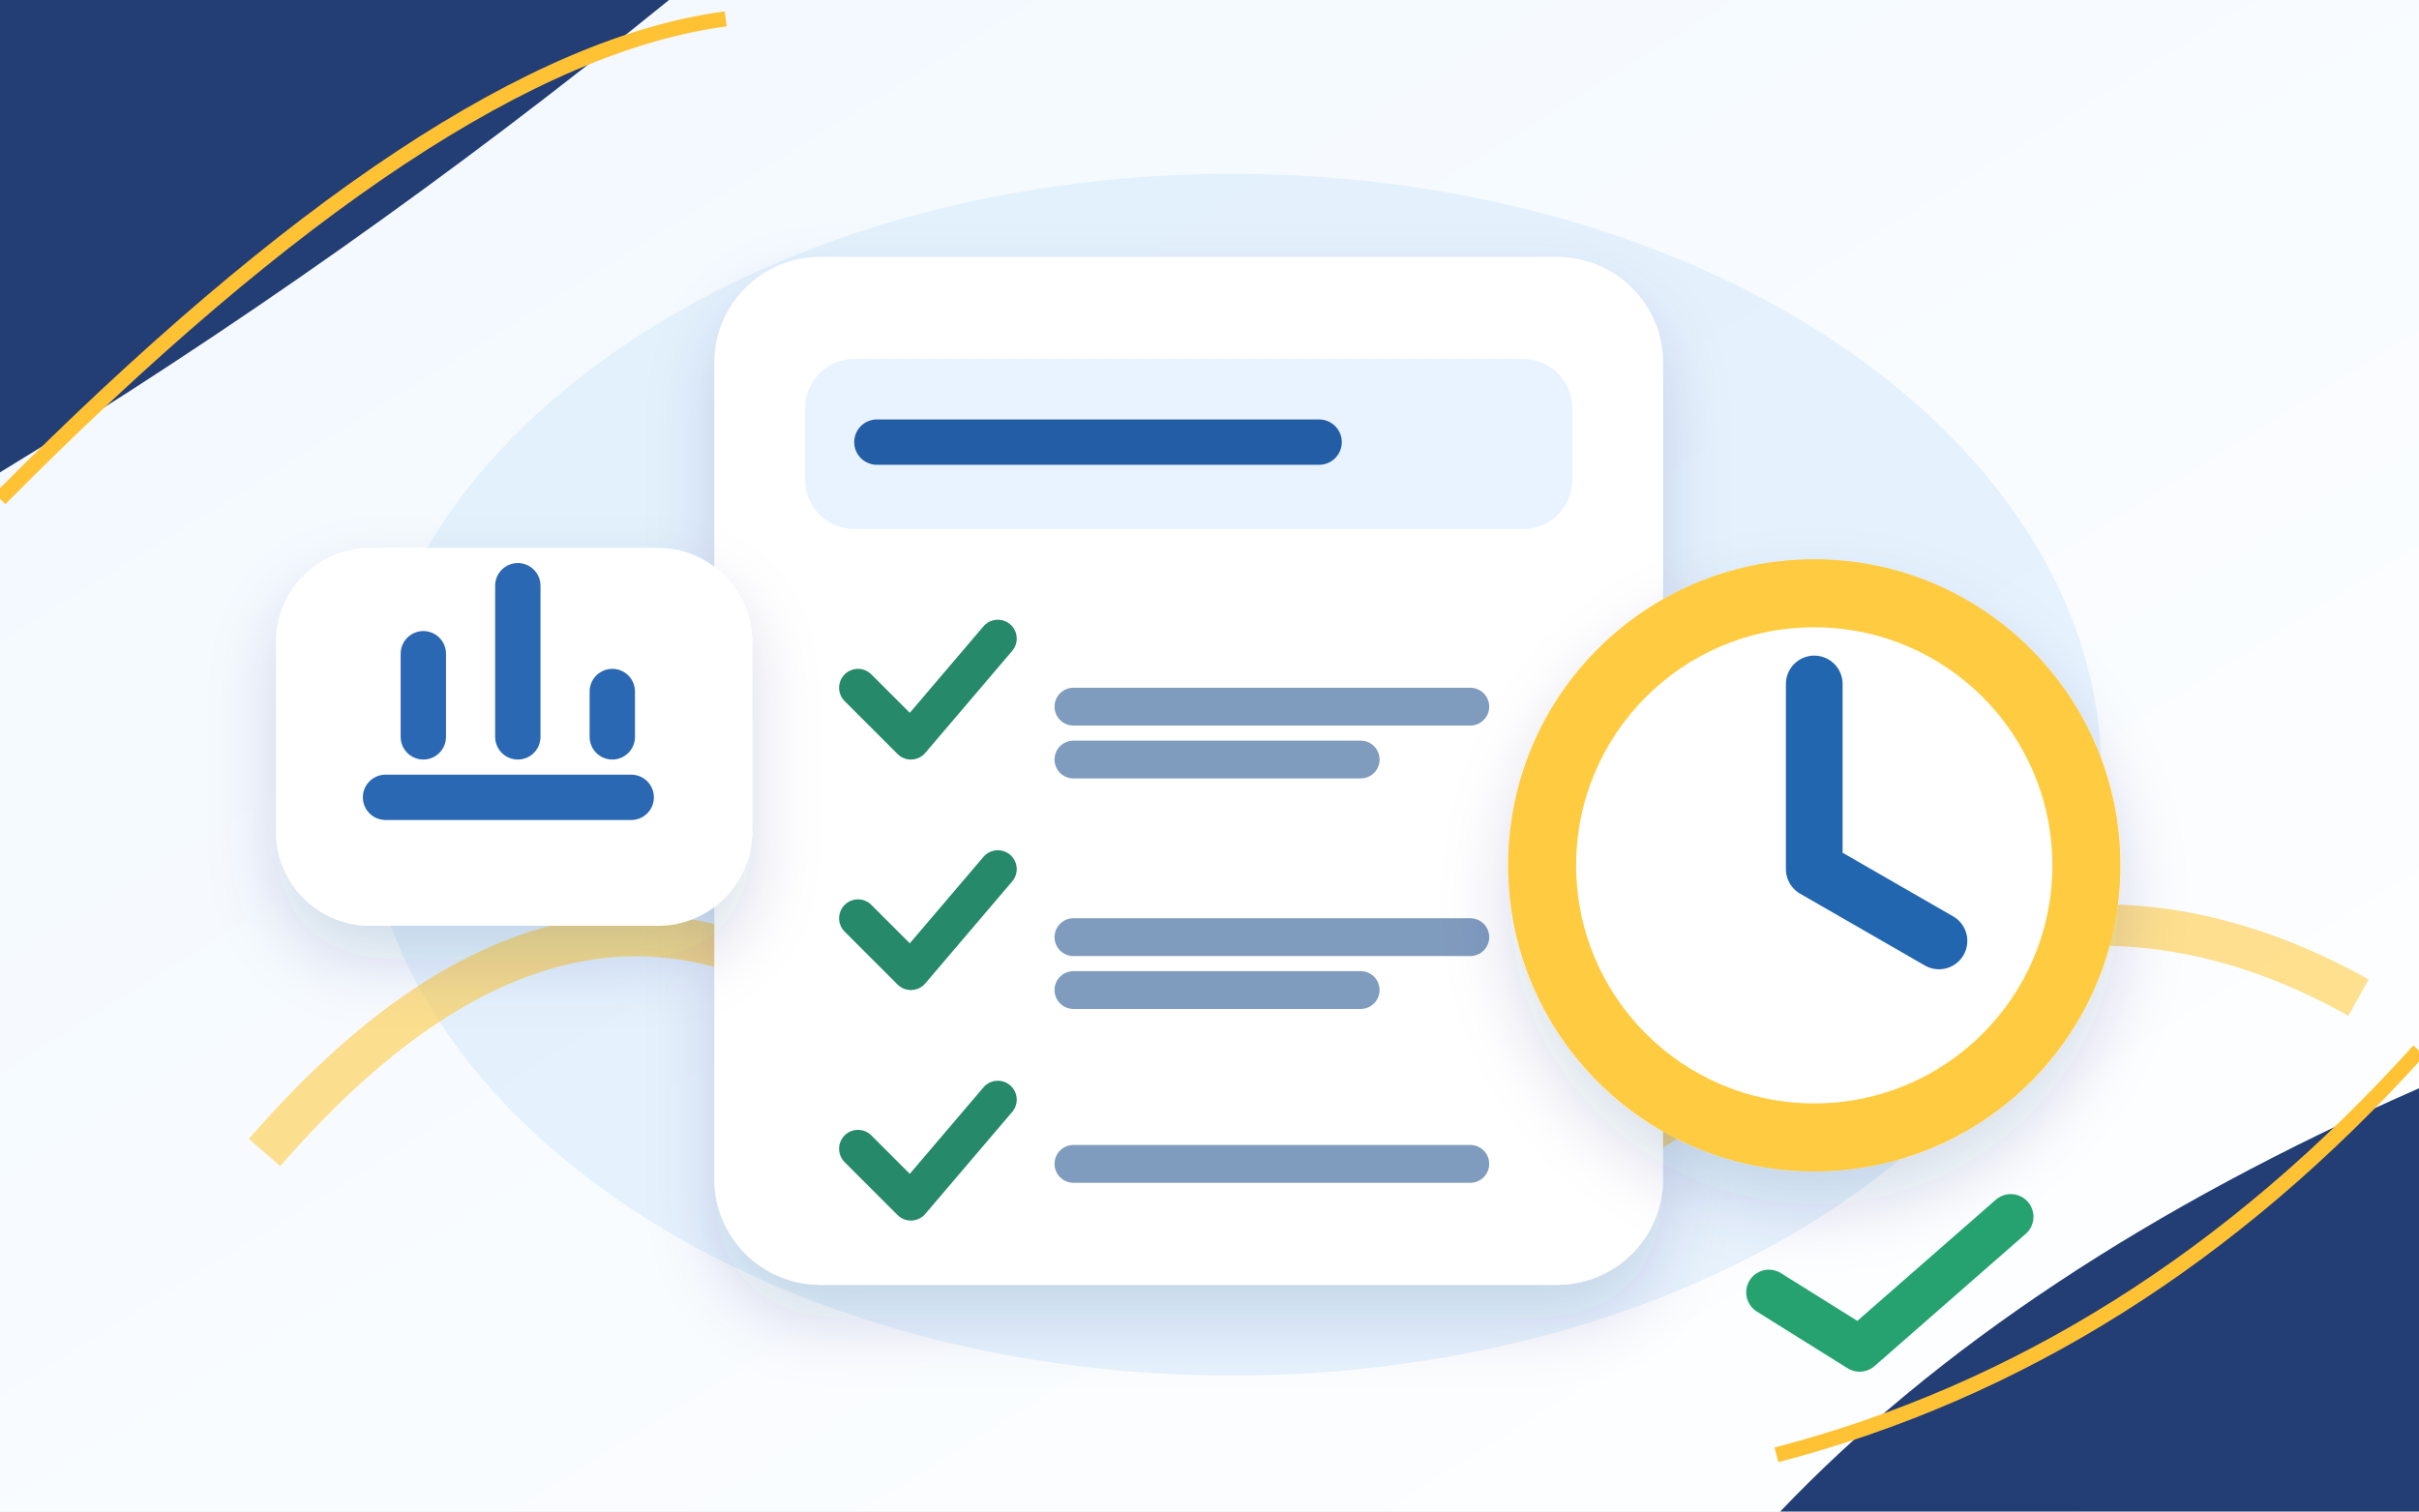
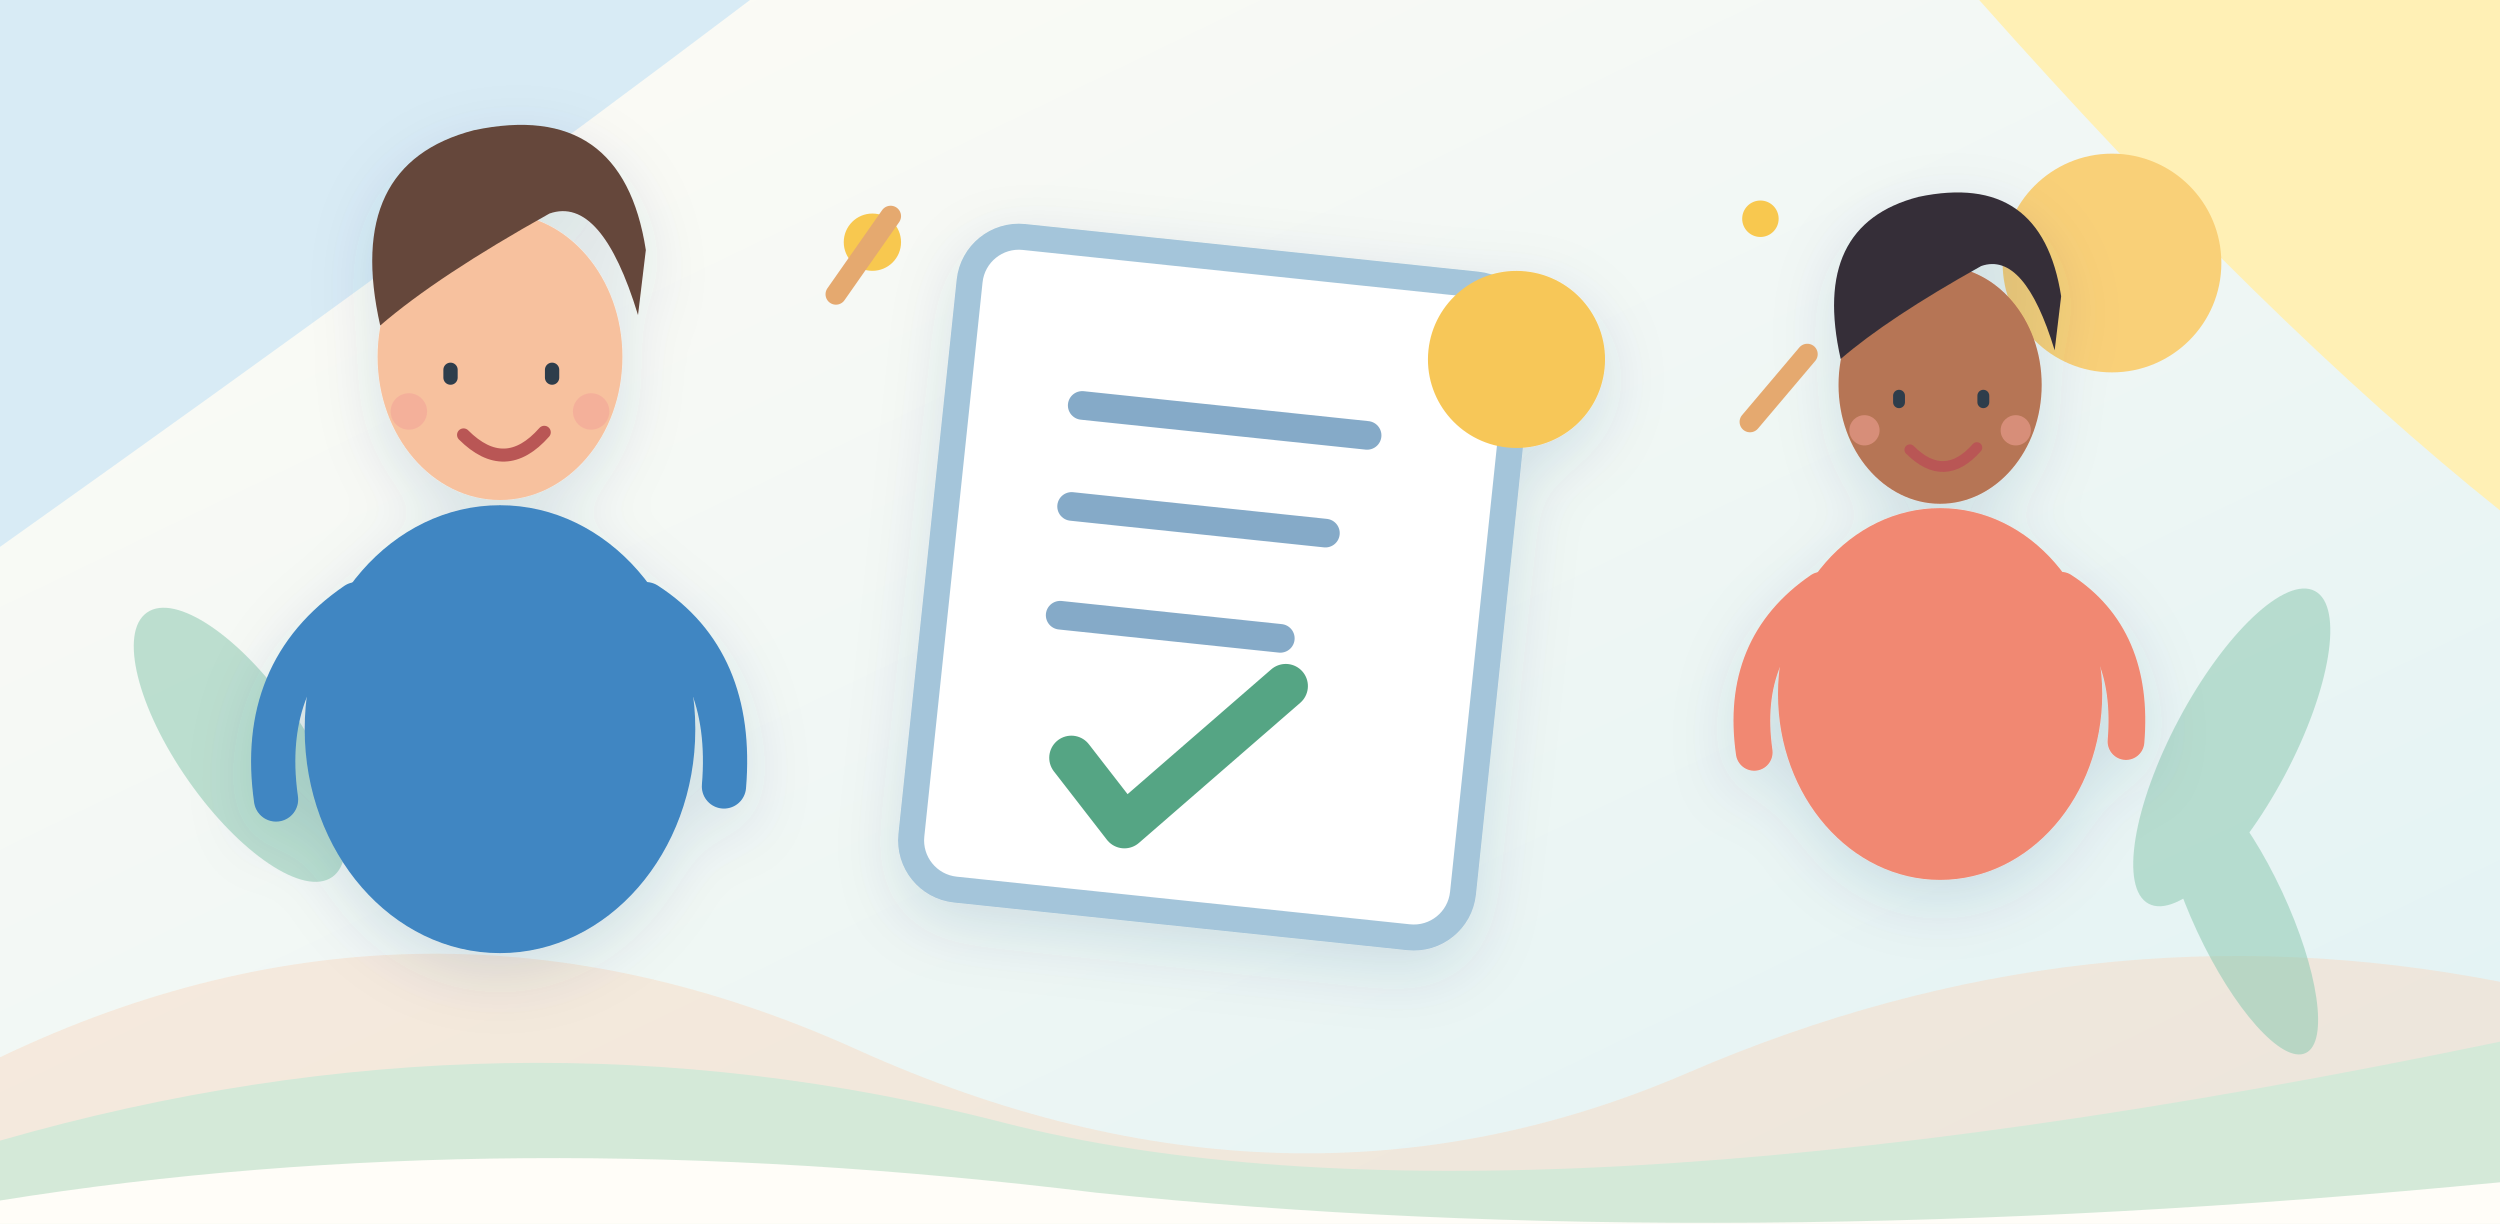
- <svg xmlns="http://www.w3.org/2000/svg" viewBox="0 0 640 400">
+ <svg xmlns="http://www.w3.org/2000/svg" viewBox="0 0 960 470" role="img" aria-label="Ilustração alegre da comunidade escolar">
  <defs>
-     <linearGradient id="g" x1="0" y1="0" x2="1" y2="1">
-       <stop stop-color="#f1f8ff" />
-       <stop offset="1" stop-color="#ffffff" />
+     <linearGradient id="bg" x2="1" y2="1">
+       <stop stop-color="#FFFCF5" />
+       <stop offset="1" stop-color="#E1F2F4" />
    </linearGradient>
-     <filter id="s" x="-30%" y="-40%" width="160%" height="180%">
-       <feDropShadow dx="0" dy="9" stdDeviation="9" flood-color="#163b76" flood-opacity=".15" />
+     <filter id="sh">
+       <feDropShadow dx="0" dy="8" stdDeviation="12" flood-color="#1D4978" flood-opacity=".13" />
    </filter>
  </defs>
-   <rect width="640" height="400" fill="url(#g)" />
-   <path d="M0 0h177Q92 69 0 125Z" fill="#233d75" />
-   <path d="M0 132Q116 15 192 5" stroke="#ffc235" fill="none" stroke-width="4" />
-   <path d="M640 400H471q62-65 169-112Z" fill="#233d75" />
-   <path d="M640 278Q566 360 470 385" stroke="#ffc235" stroke-width="4" fill="none" />
-   <ellipse cx="326" cy="205" rx="230" ry="159" fill="#d6eafb" opacity=".55" />
-   <path d="M70 305q91-105 178-18t210-2q82-68 166-21" stroke="#ffcc44" fill="none" stroke-width="11" opacity=".6" />
-   <g filter="url(#s)">
-     <rect x="189" y="68" width="251" height="272" rx="28" fill="#fff" />
-     <rect x="213" y="95" width="203" height="45" rx="13" fill="#e9f3ff" />
-     <path d="M232 117h117" stroke="#225da6" stroke-width="12" stroke-linecap="round" />
-     <g stroke="#28896b" stroke-width="10" fill="none" stroke-linecap="round" stroke-linejoin="round">
-       <path d="m227 182 14 14 23-27m-37 74 14 14 23-27m-37 74 14 14 23-27" />
+   <rect width="960" height="470" fill="url(#bg)" />
+   <path d="M0 0h288Q169 90 0 210Z" fill="#D8EBF5" />
+   <path d="M960 0H760Q870 124 960 196Z" fill="#FFF0B5" />
+   <circle cx="811" cy="101" r="42" fill="#F9D078" />
+   <path d="M0 406Q163 328 329 403T648 412T960 377V470H0Z" fill="#F9D7BE" opacity=".45" />
+   <path d="M0 438Q195 382 385 431T960 400V470H0Z" fill="#D4E9D8" />
+   <g opacity=".55" fill="#8CC9B1">
+     <ellipse cx="92" cy="286" rx="24" ry="62" transform="rotate(-35 92 286)" />
+     <ellipse cx="857" cy="287" rx="23" ry="68" transform="rotate(28 857 287)" />
+     <ellipse cx="860" cy="350" rx="18" ry="60" transform="rotate(-25 860 350)" />
+   </g>
+   <g filter="url(#sh)">
+     <g transform="translate(192 130) scale(1)">
+       <ellipse cx="0" cy="150" rx="75" ry="86" fill="#3F86C2" />
+       <path d="M-55 102q-38 26-31 75M56 102q34 22 30 70" fill="none" stroke="#3F86C2" stroke-width="17" stroke-linecap="round" />
+       <ellipse cy="7" cx="0" rx="47" ry="55" fill="#F7C19E" />
+       <path d="M-46-5q-14-62 36-75 57-12 66 46l-3 25Q39-55 19-48q-43 24-65 43" fill="#65473A" />
+       <path d="M-19 12v3m39-3v3" fill="none" stroke="#2E3D4C" stroke-width="5.5" stroke-linecap="round" />
+       <path d="M-14 37q16 16 31-1" fill="none" stroke="#B95655" stroke-width="5" stroke-linecap="round" />
+       <circle cx="-35" cy="28" r="7" fill="#F3A298" opacity=".55" />
+       <circle cx="35" cy="28" r="7" fill="#F3A298" opacity=".55" />
    </g>
-     <g stroke="#7f9bbe" stroke-width="10" stroke-linecap="round">
-       <path d="M284 187h105M284 201h76M284 248h105M284 262h76M284 308h105" />
+     <g transform="translate(745 142) scale(0.83)">
+       <ellipse cx="0" cy="150" rx="75" ry="86" fill="#F18872" />
+       <path d="M-55 102q-38 26-31 75M56 102q34 22 30 70" fill="none" stroke="#F18872" stroke-width="17" stroke-linecap="round" />
+       <ellipse cy="7" cx="0" rx="47" ry="55" fill="#B67554" />
+       <path d="M-46-5q-14-62 36-75 57-12 66 46l-3 25Q39-55 19-48q-43 24-65 43" fill="#342F39" />
+       <path d="M-19 12v3m39-3v3" fill="none" stroke="#2E3D4C" stroke-width="5.5" stroke-linecap="round" />
+       <path d="M-14 37q16 16 31-1" fill="none" stroke="#B95655" stroke-width="5" stroke-linecap="round" />
+       <circle cx="-35" cy="28" r="7" fill="#F3A298" opacity=".55" />
+       <circle cx="35" cy="28" r="7" fill="#F3A298" opacity=".55" />
+     </g>
+     <g transform="translate(473 212) rotate(6)">
+       <rect x="-111" y="-112" width="213" height="252" rx="19" fill="#fff" stroke="#A4C5DA" stroke-width="10" />
+       <path d="M-63-50h110M-63-11h98M-63 31h85" stroke="#85AAC8" stroke-width="11" stroke-linecap="round" />
+       <path d="m-53 85 23 24 56-60" stroke="#55A584" stroke-width="17" fill="none" stroke-linecap="round" stroke-linejoin="round" />
+       <circle cx="101" cy="-85" r="34" fill="#F7C758" />
    </g>
  </g>
-   <g filter="url(#s)">
-     <circle cx="480" cy="229" r="81" fill="#ffcb3f" />
-     <circle cx="480" cy="229" r="63" fill="#fff" />
-     <path d="M480 181v49l33 19" stroke="#2366af" stroke-width="15" fill="none" stroke-linecap="round" stroke-linejoin="round" />
-     <circle cx="480" cy="229" r="7" fill="#2366af" />
+   <g fill="#F8C84F">
+     <circle cx="335" cy="93" r="11" />
+     <circle cx="676" cy="84" r="7" />
  </g>
-   <g filter="url(#s)">
-     <rect x="73" y="145" width="126" height="100" rx="25" fill="#fff" />
-   </g>
-   <path d="M102 211h65M112 195v-22m25 22v-40m25 40v-12" stroke="#2b68b4" stroke-width="12" stroke-linecap="round" />
-   <path d="m468 342 24 15 40-35" fill="none" stroke="#26a270" stroke-width="12" stroke-linecap="round" stroke-linejoin="round" />
+   <path d="M321 113l21-30m330 79 22-26" stroke="#E5A96F" stroke-width="8" stroke-linecap="round" />
+   <path d="M0 461q193-31 421-3 239 25 539-4v16H0Z" fill="#FFFDF8" />
</svg>
